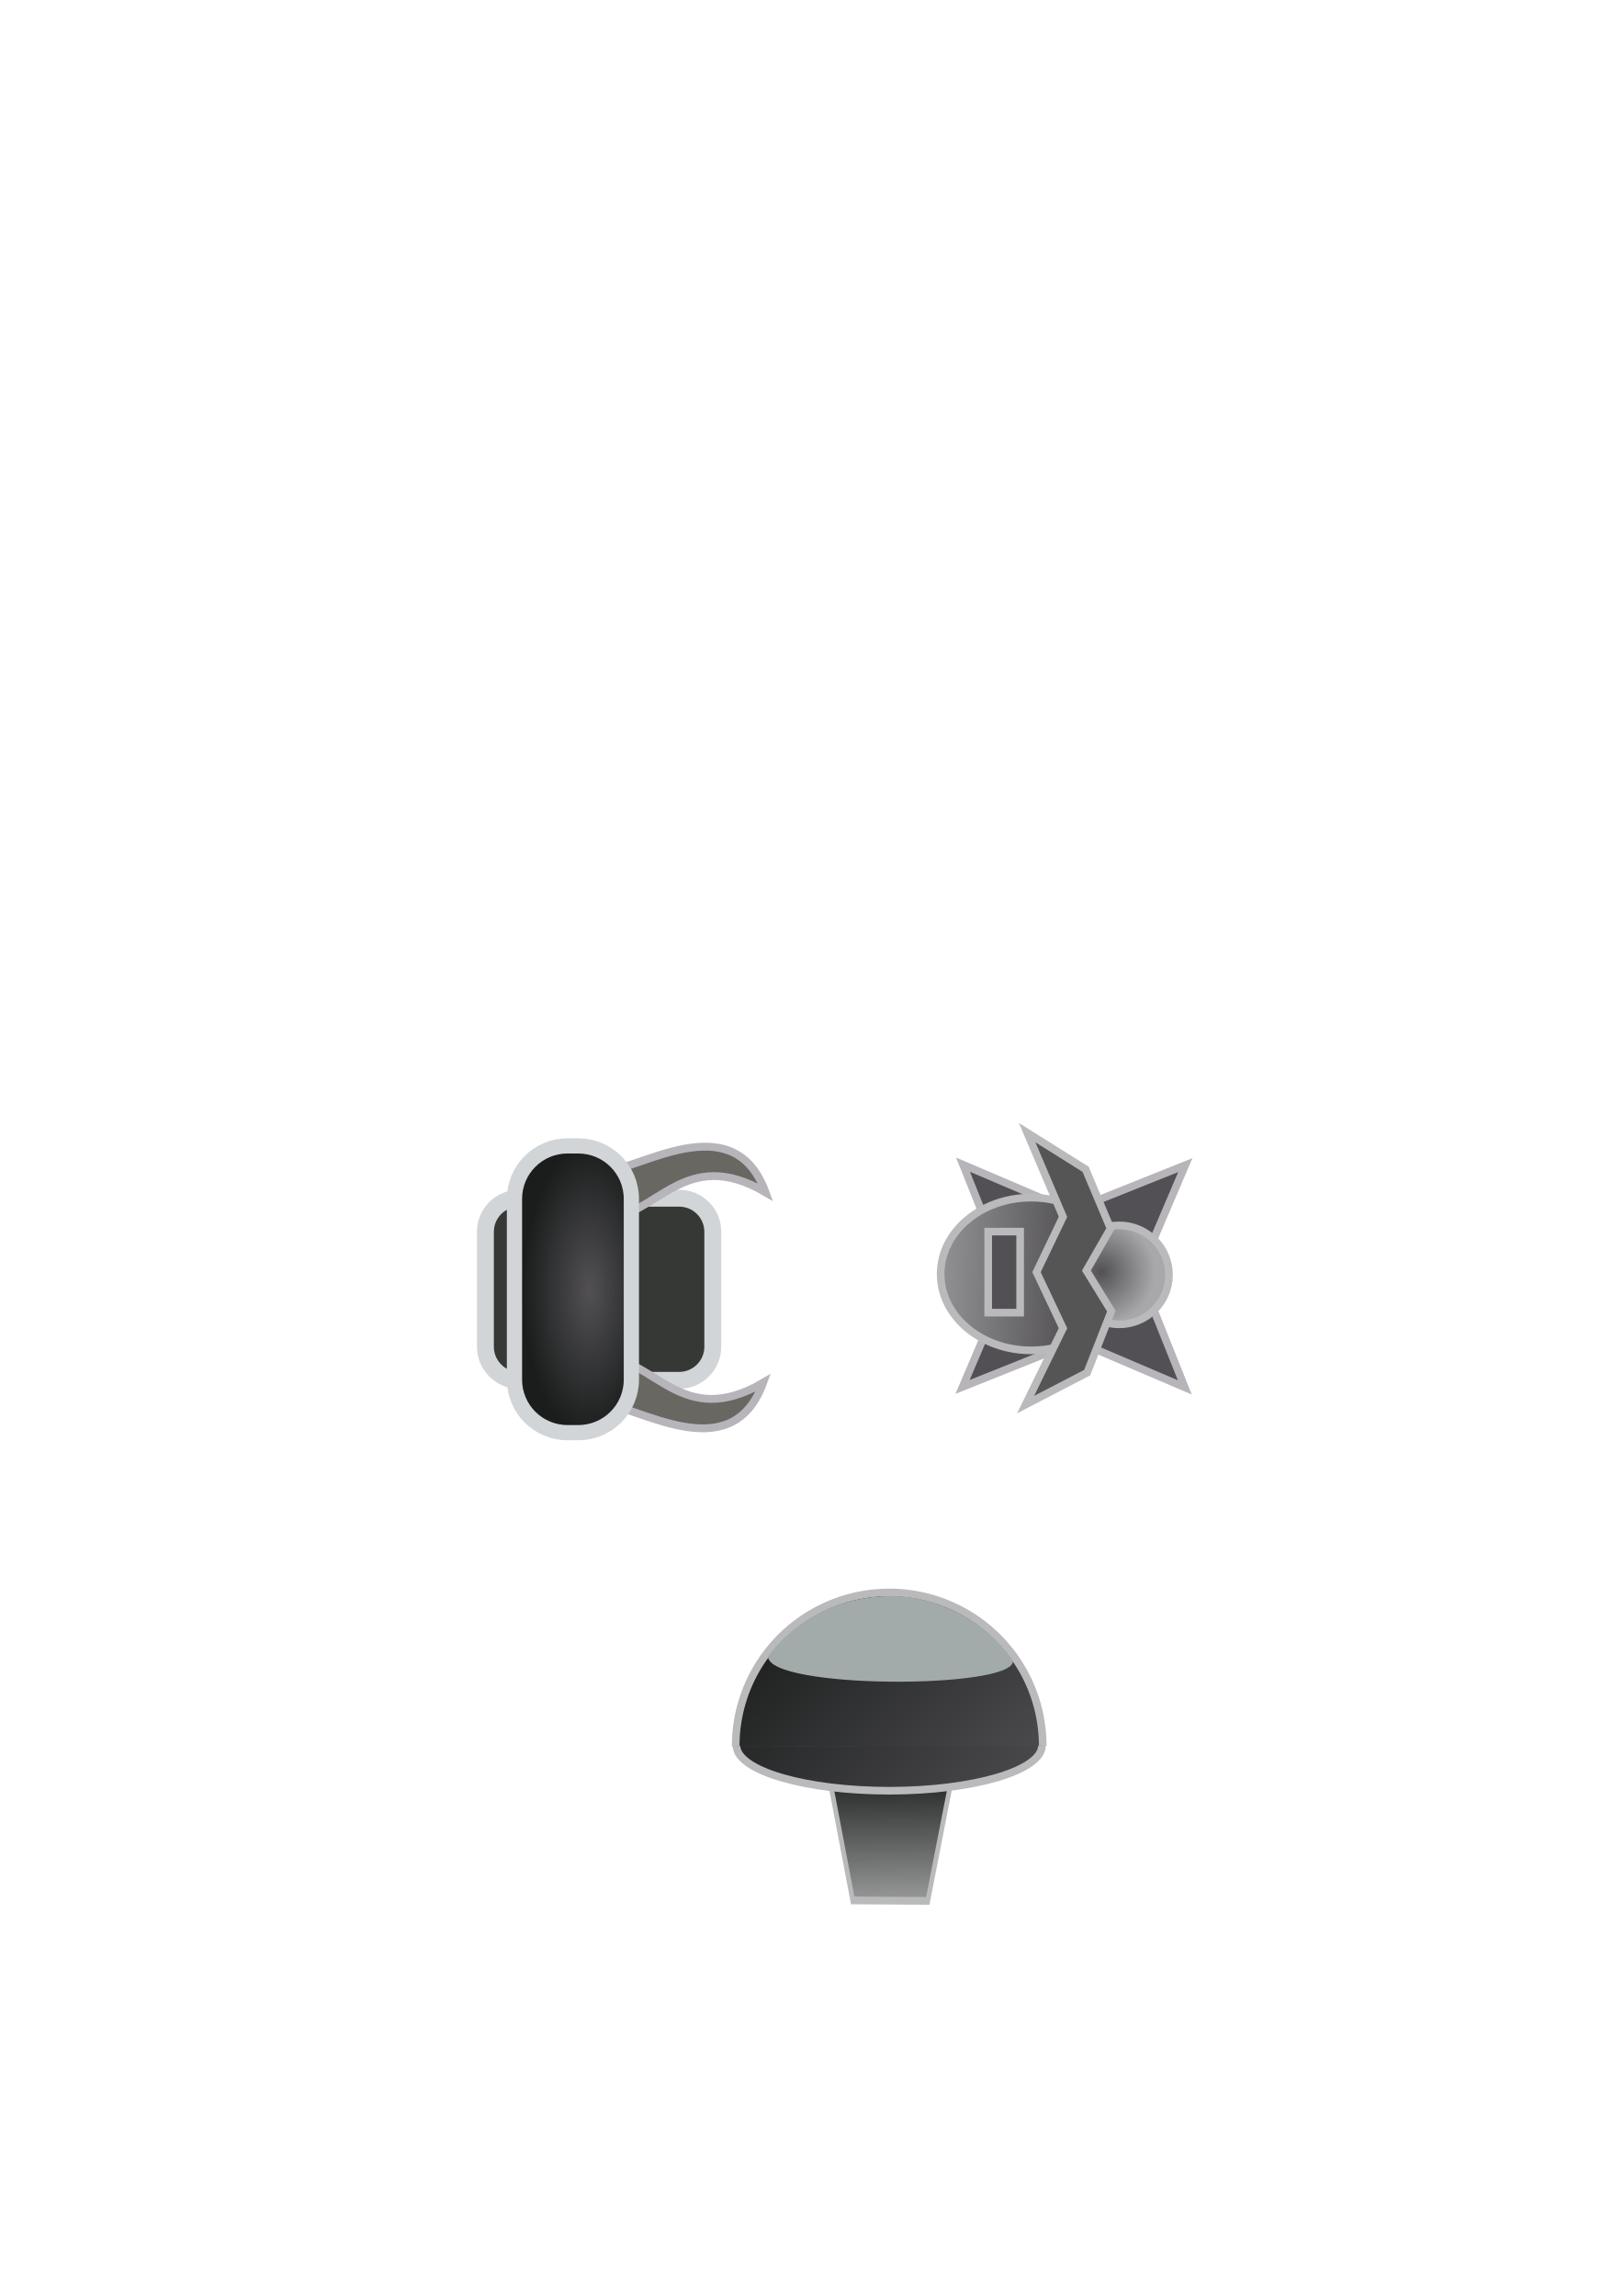
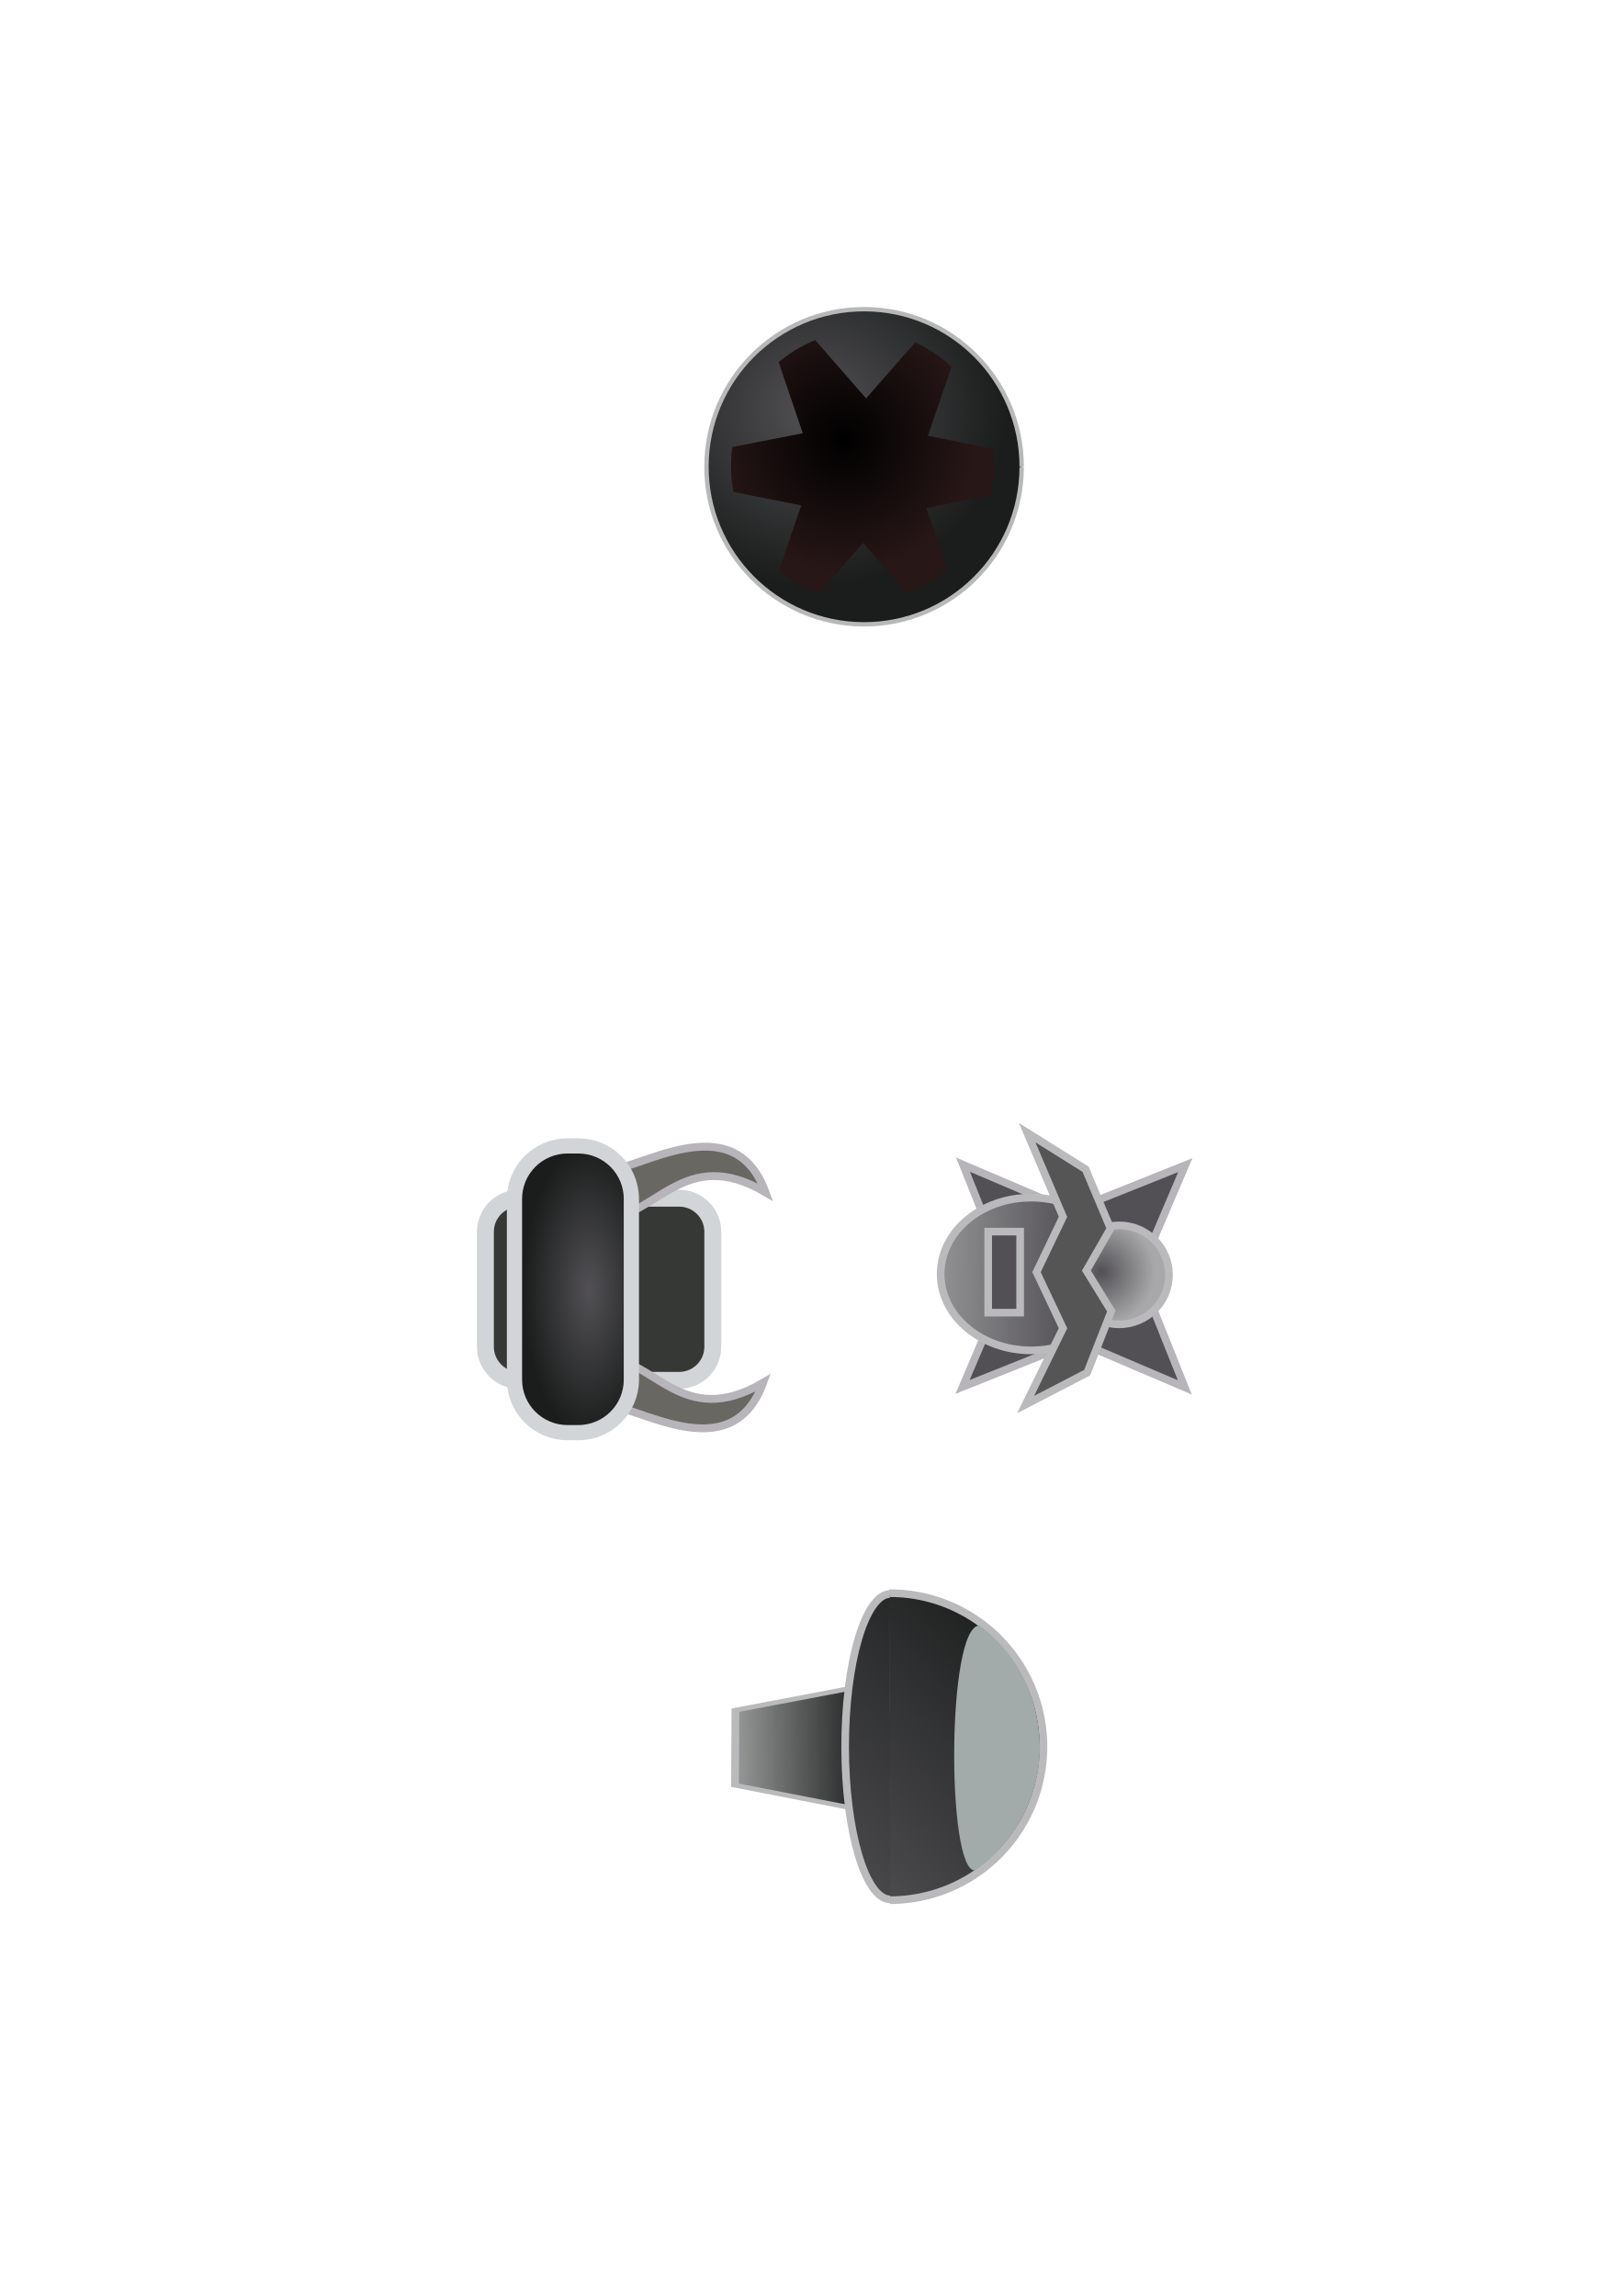
<svg xmlns="http://www.w3.org/2000/svg" xmlns:xlink="http://www.w3.org/1999/xlink" width="210mm" height="297mm" viewBox="0 0 744.094 1052.362" id="svg4193" version="1.1">
  <defs id="defs4195">
+     <linearGradient id="linearGradient4794-3">
+       <stop id="stop4892" offset="0" style="stop-color:#000000;stop-opacity:1" />
+       <stop id="stop4894" offset="1" style="stop-color:#281717;stop-opacity:1" />
+     </linearGradient>
    <linearGradient id="linearGradient4842">
      <stop style="stop-color:#1a1d1c;stop-opacity:1;" offset="0" id="stop4844" />
      <stop style="stop-color:#1a1d1c;stop-opacity:0;" offset="1" id="stop4846" />
    </linearGradient>
    <linearGradient id="linearGradient4794-5">
      <stop id="stop4820" offset="0" style="stop-color:#525054;stop-opacity:1;" />
      <stop id="stop4822" offset="1" style="stop-color:#1a1d1c;stop-opacity:1" />
    </linearGradient>
    <linearGradient id="linearGradient4794">
      <stop style="stop-color:#525054;stop-opacity:1;" offset="0" id="stop4796" />
      <stop style="stop-color:#a8a8aa;stop-opacity:1" offset="1" id="stop4798" />
    </linearGradient>
    <linearGradient xlink:href="#linearGradient4794" id="linearGradient4800" x1="492.179" y1="582.148" x2="409.25" y2="580.005" gradientUnits="userSpaceOnUse" />
    <radialGradient xlink:href="#linearGradient4794" id="radialGradient4808" cx="504.643" cy="582.887" fx="504.643" fy="582.887" r="24.607" gradientTransform="matrix(1,0,0,0.9927431,0,4.240402)" gradientUnits="userSpaceOnUse" />
    <radialGradient xlink:href="#linearGradient4794-5" id="radialGradient4816" cx="-270.051" cy="591.095" fx="-270.051" fy="591.095" r="30.273" gradientTransform="matrix(1,0,0,2.215142,0,-718.0685)" gradientUnits="userSpaceOnUse" />
    <linearGradient xlink:href="#linearGradient4794-5" id="linearGradient4838" x1="471.11" y1="853.65" x2="352.18" y2="733.442" gradientUnits="userSpaceOnUse" gradientTransform="matrix(0.9950011,0,0,1.000295,1.681699,-0.2393128)" />
    <linearGradient xlink:href="#linearGradient4794-5" id="linearGradient4840" x1="460.124" y1="-846.291" x2="350.018" y2="-733.659" gradientUnits="userSpaceOnUse" />
    <linearGradient xlink:href="#linearGradient4842" id="linearGradient4848" x1="405.473" y1="787.464" x2="406.394" y2="676.958" gradientUnits="userSpaceOnUse" />
+     <radialGradient xlink:href="#linearGradient4794-5" id="radialGradient4870" cx="373.301" cy="188.043" fx="373.301" fy="188.043" r="73.976" gradientTransform="matrix(1.1907,0.00222097,-0.00202735,1.086899,-70.80716,-17.16979)" gradientUnits="userSpaceOnUse" />
+     <radialGradient xlink:href="#linearGradient4794-3" id="radialGradient4888" cx="391.786" cy="207.184" fx="391.786" fy="207.184" r="34.286" gradientUnits="userSpaceOnUse" gradientTransform="matrix(1.492188,0,0,1.53125,-196.5444,-113.9926)" />
+     <clipPath clipPathUnits="userSpaceOnUse" id="clipPath4898">
+       <path style="fill:#281717;fill-opacity:1;stroke:none;stroke-width:2;stroke-miterlimit:4;stroke-dasharray:none;stroke-opacity:1" id="path4900" d="m 491.607,215.934 -71.496,14.02 23.264,68.448 -47.89,-54.907 -47.646,54.371 23.606,-68.927 -70.91,-14.077 71.496,-14.02 -23.264,-68.448 47.89,54.907 47.646,-54.371 -23.606,68.927 z" />
+     </clipPath>
  </defs>
  <g id="layer1">
    <path style="fill:#525054;fill-opacity:1;stroke:#b7b4ba;stroke-width:3.5;stroke-miterlimit:4;stroke-dasharray:none;stroke-opacity:1" id="path4784" d="m 546.429,630.577 -50.386,-19.113 -51.399,23.042 19.113,-50.386 -23.042,-51.399 50.386,19.113 51.399,-23.042 -19.113,50.386 z" transform="matrix(0.9991738,0.04064204,-0.04064204,0.9991738,22.61859,-16.36489)" />
    <rect ry="15.43" y="549.181" x="-326.662" height="83.506" width="104.22" id="rect4755" style="fill:#363836;fill-opacity:1;stroke:#d2d5d7;stroke-width:7.754;stroke-miterlimit:4;stroke-dasharray:none;stroke-opacity:1" transform="scale(-1,1)" />
    <path style="fill:#686762;fill-opacity:1;fill-rule:evenodd;stroke:#b7b4ba;stroke-width:3.6;stroke-linecap:butt;stroke-linejoin:miter;stroke-miterlimit:4;stroke-dasharray:none;stroke-opacity:1" d="m 276.159,558.612 c 24.821,-0.357 37.143,-34.107 74.643,-12.143 -14.821,-40.714 -59.107,-9.286 -73.571,-10 z" id="path4759" />
    <path id="path4761" d="m 275.087,621.626 c 24.821,0.357 37.143,34.107 74.643,12.143 -14.821,40.714 -59.107,9.286 -73.571,10 z" style="fill:#686762;fill-opacity:1;fill-rule:evenodd;stroke:#b7b4ba;stroke-width:3.6;stroke-linecap:butt;stroke-linejoin:miter;stroke-miterlimit:4;stroke-dasharray:none;stroke-opacity:1" />
    <rect style="fill:url(#radialGradient4816);fill-opacity:1;stroke:#d2d5d7;stroke-width:6.974;stroke-miterlimit:4;stroke-dasharray:none;stroke-opacity:1" id="rect4201" width="53.571" height="131.429" x="-289.337" y="525.219" ry="24.286" transform="scale(-1,1)" />
    <ellipse style="fill:url(#linearGradient4800);fill-opacity:1;stroke:#bababd;stroke-width:3.5;stroke-miterlimit:4;stroke-dasharray:none;stroke-opacity:1" id="path4790" cx="472.5" cy="583.934" rx="41.429" ry="35" />
    <ellipse style="fill:url(#radialGradient4808);fill-opacity:1;stroke:#bababd;stroke-width:3.5;stroke-miterlimit:4;stroke-dasharray:none;stroke-opacity:1" id="path4788" cx="512.857" cy="584.326" rx="22.857" ry="22.679" />
    <path style="fill:#545554;fill-rule:evenodd;stroke:#bababd;stroke-width:3.5;stroke-linecap:butt;stroke-linejoin:miter;stroke-opacity:1;stroke-miterlimit:4;stroke-dasharray:none;fill-opacity:1" d="M 470.714,519.148 487.143,557.719 475,583.076 l 12.143,25.714 -17.143,35 28.214,-14.643 11.071,-28.214 L 497.857,582.362 508.929,563.076 497.5,535.934 Z" id="path4782" />
    <rect style="fill:#525054;fill-opacity:1;stroke:#bababd;stroke-width:3.5;stroke-miterlimit:4;stroke-dasharray:none;stroke-opacity:1" id="rect4792" width="14.643" height="37.143" x="452.857" y="564.505" ry="0" />
-     <path style="fill:url(#linearGradient4848);fill-opacity:1;stroke:#bababd;stroke-width:3.5;stroke-miterlimit:4;stroke-dasharray:none;stroke-opacity:1" id="path4828" d="m 431.071,727.005 17.96,54.566 -46.345,33.943 -46.603,-33.588 17.543,-54.701 z" transform="matrix(0.5988919,0,0,-1.010092,167.0059,1605.609)" />
-     <path style="fill:url(#linearGradient4840);fill-opacity:1;stroke:#bababd;stroke-width:3.5;stroke-miterlimit:4;stroke-dasharray:none;stroke-opacity:1" id="path4824" d="m 477.857,-800.247 a 70.357,70.357 0 0 1 -35.283,60.991 70.357,70.357 0 0 1 -70.462,-0.182 70.357,70.357 0 0 1 -34.968,-61.172" transform="scale(1,-1)" />
-     <path d="m 477.505,800.146 a 70.005,20.72 0 0 1 -69.754,20.629 70.005,20.72 0 0 1 -70.251,-20.48" id="path4826" style="fill:url(#linearGradient4838);fill-opacity:1;stroke:#bababd;stroke-width:3.492;stroke-miterlimit:4;stroke-dasharray:none;stroke-opacity:1" />
-     <path style="fill:#a2abaa;fill-opacity:1;fill-rule:evenodd;stroke:none;stroke-width:1px;stroke-linecap:butt;stroke-linejoin:miter;stroke-opacity:1" d="m 351.952,759.195 c 0.061,15.065 112.02,15.109 112.273,2.23 -11.869,-18.183 -34.418,-29.877 -56.01,-29.877 -19.834,0.083 -41.62,8.005 -56.263,27.648 z" id="path4830" />
+     <g id="g4850" transform="matrix(0,1,-1,0,1208.079,393.0785)">
+       <path transform="matrix(0.5988919,0,0,-1.010092,167.0059,1605.609)" d="m 431.071,727.005 17.96,54.566 -46.345,33.943 -46.603,-33.588 17.543,-54.701 z" id="path4828" style="fill:url(#linearGradient4848);fill-opacity:1;stroke:#bababd;stroke-width:3.5;stroke-miterlimit:4;stroke-dasharray:none;stroke-opacity:1" />
+       <path transform="scale(1,-1)" d="m 477.857,-800.247 a 70.357,70.357 0 0 1 -35.283,60.991 70.357,70.357 0 0 1 -70.462,-0.182 70.357,70.357 0 0 1 -34.968,-61.172" id="path4824" style="fill:url(#linearGradient4840);fill-opacity:1;stroke:#bababd;stroke-width:3.5;stroke-miterlimit:4;stroke-dasharray:none;stroke-opacity:1" />
+       <path style="fill:url(#linearGradient4838);fill-opacity:1;stroke:#bababd;stroke-width:3.492;stroke-miterlimit:4;stroke-dasharray:none;stroke-opacity:1" id="path4826" d="m 477.505,800.146 a 70.005,20.72 0 0 1 -69.754,20.629 70.005,20.72 0 0 1 -70.251,-20.48" />
+       <path id="path4830" d="m 351.952,759.195 c 0.061,15.065 112.02,15.109 112.273,2.23 -11.869,-18.183 -34.418,-29.877 -56.01,-29.877 -19.834,0.083 -41.62,8.005 -56.263,27.648 z" style="fill:#a2abaa;fill-opacity:1;fill-rule:evenodd;stroke:none;stroke-width:1px;stroke-linecap:butt;stroke-linejoin:miter;stroke-opacity:1" />
+     </g>
+     <path style="fill:url(#radialGradient4870);fill-opacity:1;stroke:#b8b8b8;stroke-width:2;stroke-miterlimit:4;stroke-dasharray:none;stroke-opacity:1" id="path4856" d="m 468.205,214.254 a 72.226,72.226 0 0 1 -72.497,71.907 72.226,72.226 0 0 1 -71.954,-72.45 72.226,72.226 0 0 1 72.403,-72.001 72.226,72.226 0 0 1 72.048,72.356" />
+     <path style="fill:url(#radialGradient4888);fill-opacity:1;stroke:none;stroke-width:2;stroke-miterlimit:4;stroke-dasharray:none;stroke-opacity:1" id="path4880" d="m 446.428,213.88 a 51.161,52.5 0 0 1 -51.353,52.268 51.161,52.5 0 0 1 -50.968,-52.663 51.161,52.5 0 0 1 51.286,-52.337 51.161,52.5 0 0 1 51.035,52.595" clip-path="url(#clipPath4898)" transform="matrix(1.177979,0,0,1.177979,-70.34948,-38.0249)" />
  </g>
</svg>
